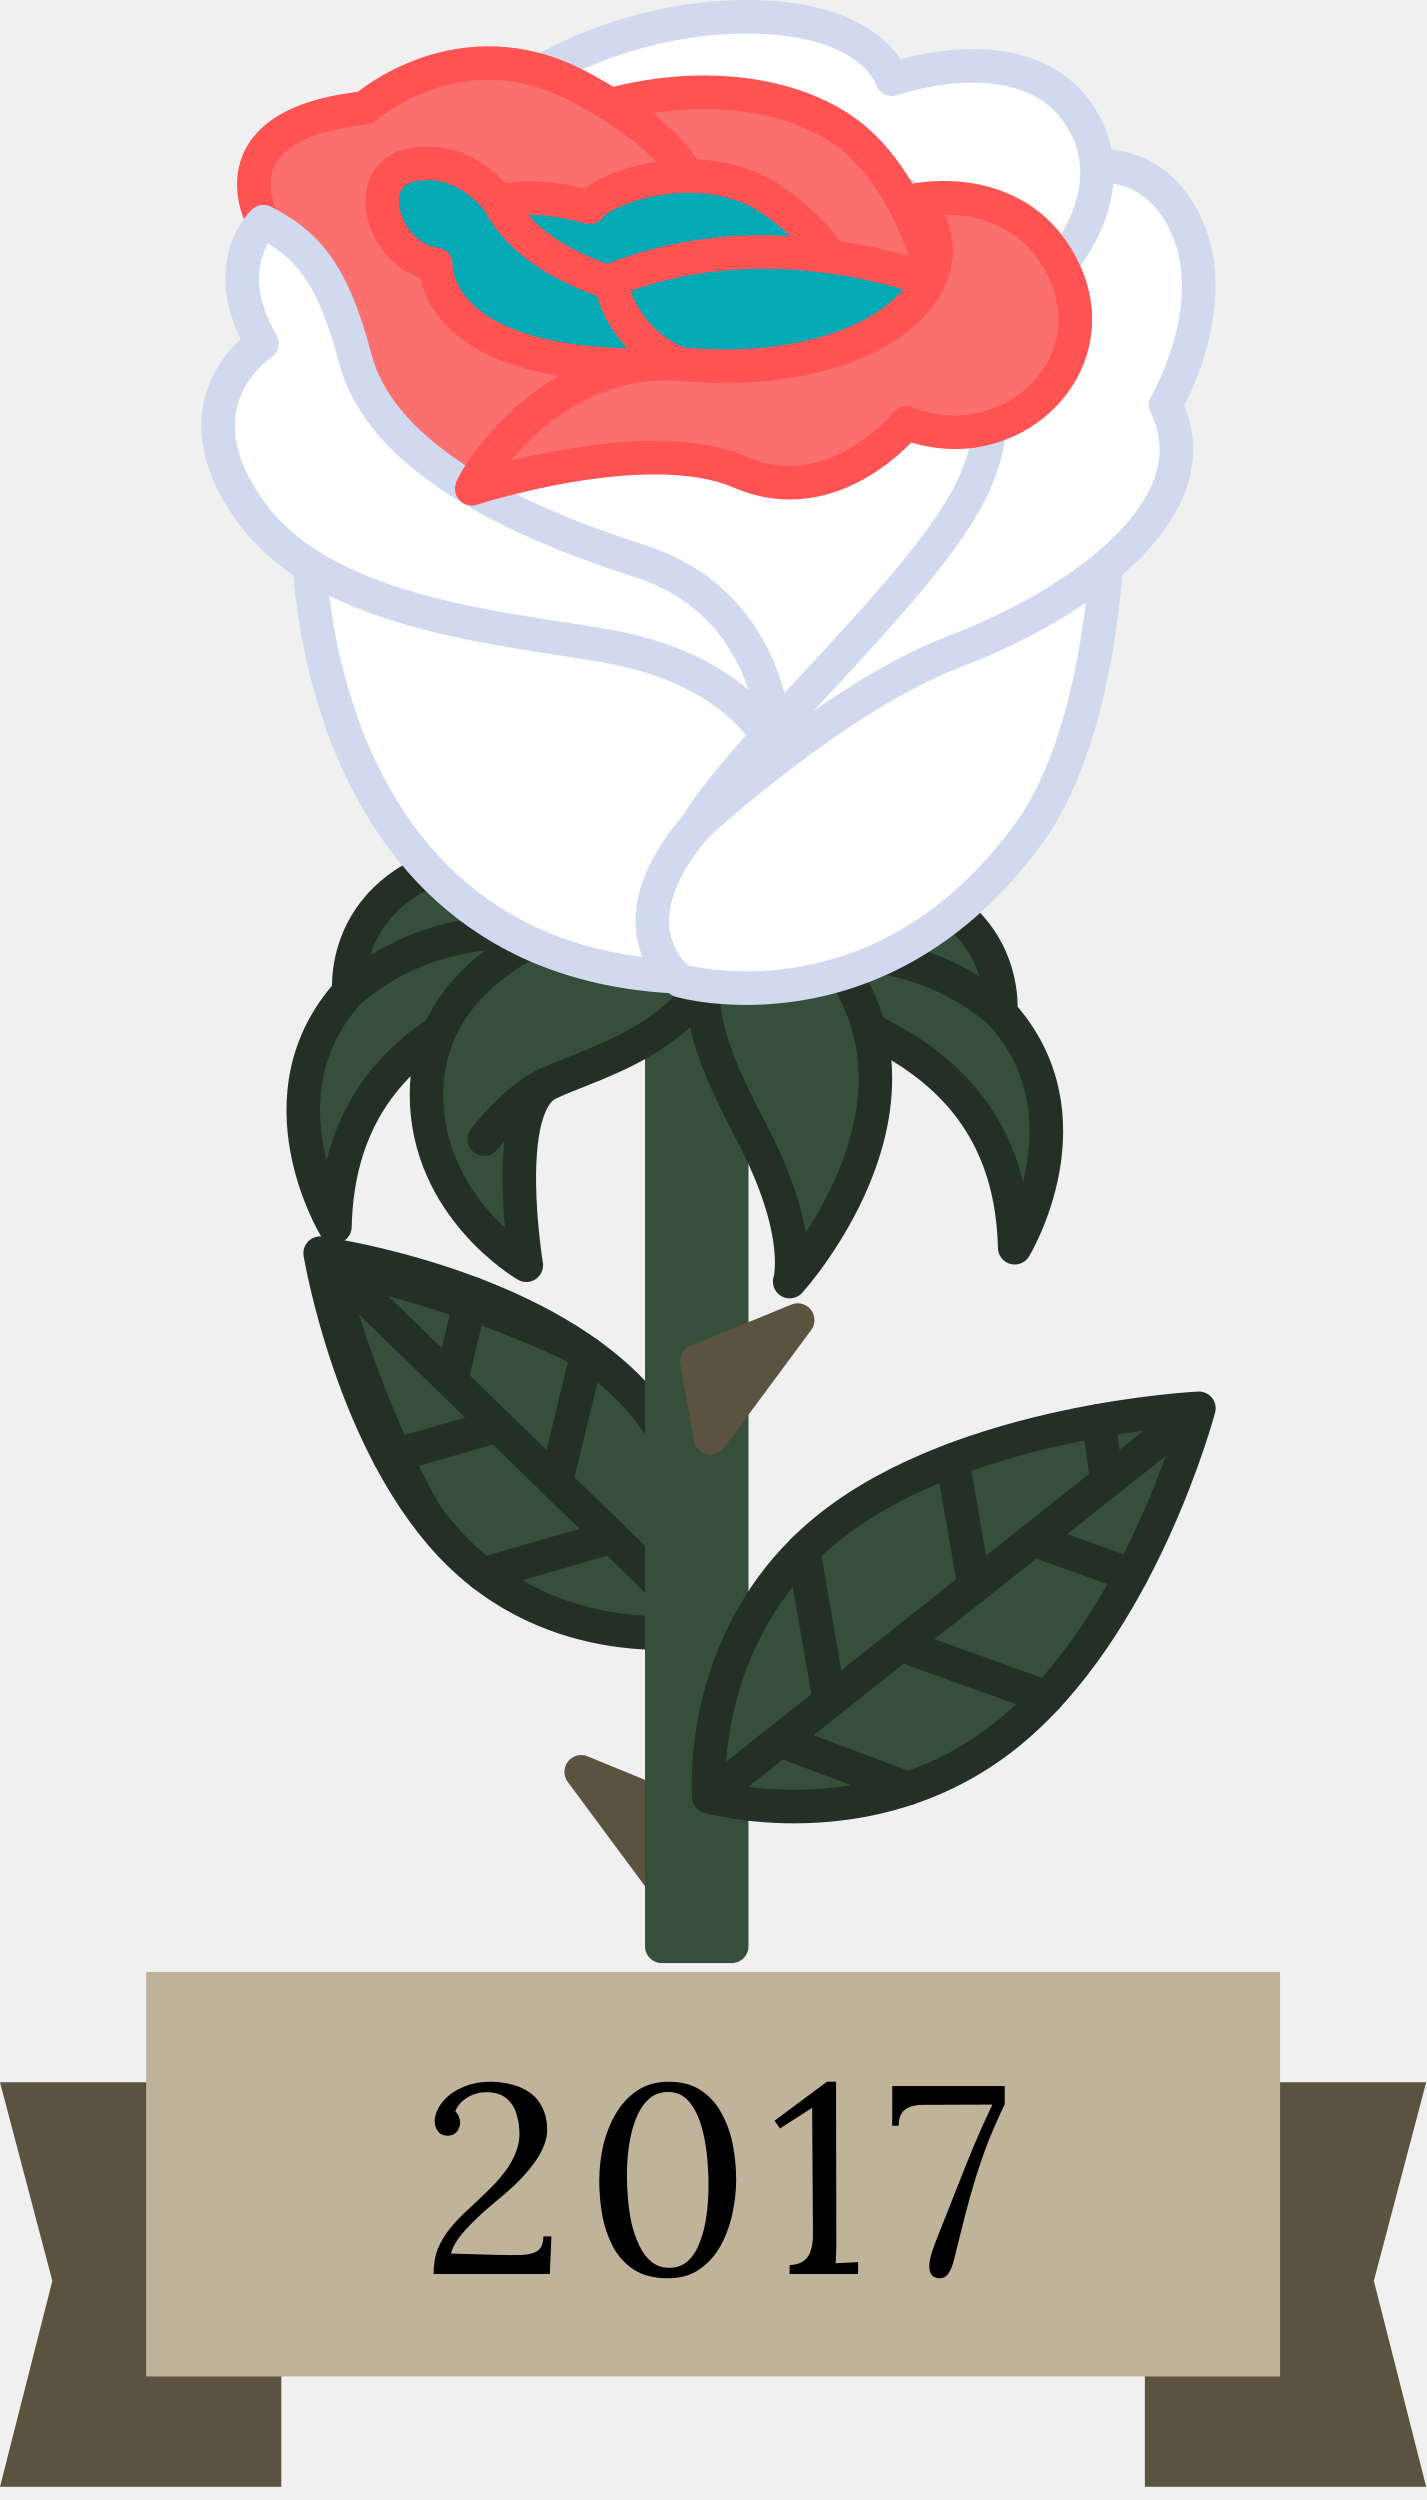
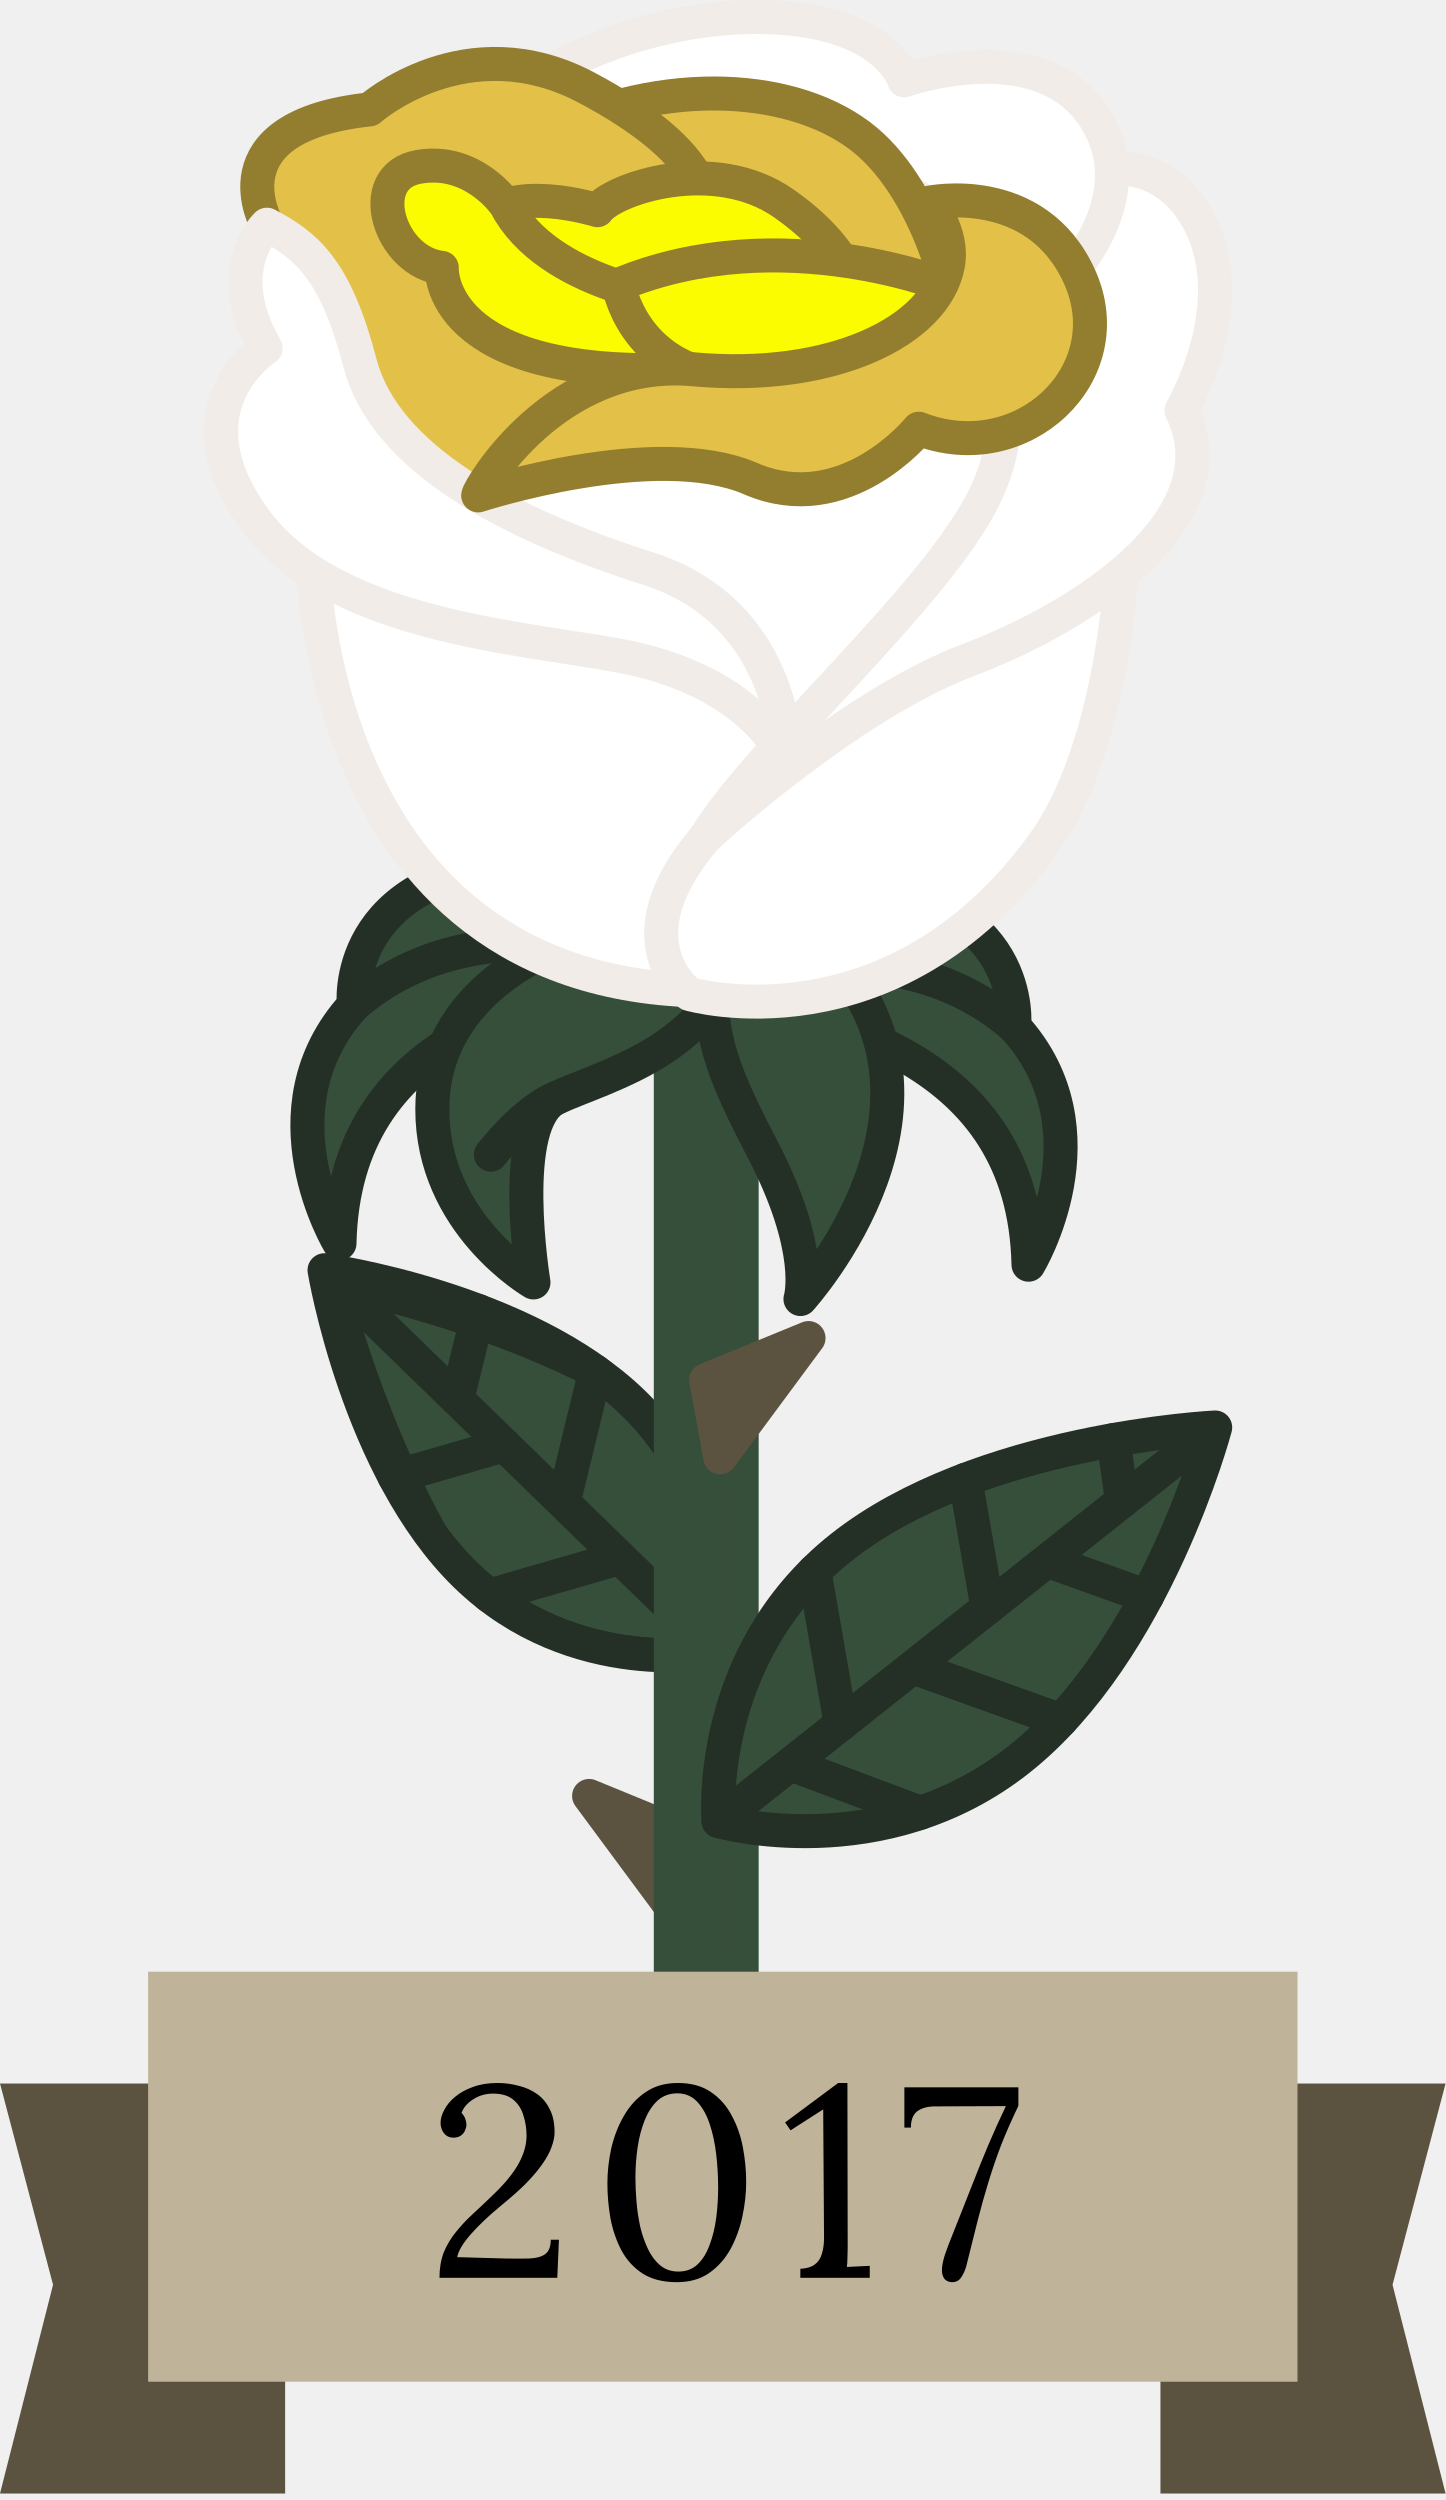
- <svg xmlns="http://www.w3.org/2000/svg" width="85" height="149" viewBox="0 0 85 149" fill="none">
-   <path d="M0 124.104H16.766V148.213H0L3.119 135.939L0 124.104Z" fill="#5B5340" />
-   <path d="M85 124.104H68.234V148.213H85L81.881 135.939L85 124.104Z" fill="#5B5340" />
-   <rect x="8.709" y="117.529" width="67.584" height="24.11" fill="#BFB39A" />
-   <path d="M25.841 135.529C25.841 134.964 25.927 134.463 26.097 134.025C26.279 133.588 26.518 133.188 26.817 132.825C27.116 132.452 27.452 132.095 27.825 131.753C28.209 131.401 28.599 131.033 28.993 130.649C29.686 129.988 30.188 129.375 30.497 128.809C30.806 128.244 30.961 127.7 30.961 127.177C30.961 126.772 30.902 126.383 30.785 126.009C30.678 125.625 30.481 125.311 30.193 125.065C29.905 124.82 29.505 124.697 28.993 124.697C28.556 124.697 28.166 124.809 27.825 125.033C27.484 125.247 27.255 125.513 27.137 125.833C27.244 125.94 27.319 126.057 27.361 126.185C27.404 126.303 27.425 126.42 27.425 126.537C27.425 126.633 27.398 126.74 27.345 126.857C27.302 126.975 27.223 127.076 27.105 127.161C26.988 127.247 26.833 127.289 26.641 127.289C26.407 127.279 26.225 127.188 26.097 127.017C25.969 126.847 25.905 126.644 25.905 126.409C25.905 126.185 25.974 125.94 26.113 125.673C26.252 125.396 26.46 125.14 26.737 124.905C27.025 124.66 27.377 124.463 27.793 124.313C28.209 124.153 28.695 124.073 29.249 124.073C29.676 124.073 30.087 124.127 30.481 124.233C30.887 124.329 31.249 124.489 31.569 124.713C31.889 124.937 32.14 125.236 32.321 125.609C32.513 125.972 32.609 126.425 32.609 126.969C32.609 127.236 32.55 127.524 32.433 127.833C32.327 128.143 32.145 128.479 31.889 128.841C31.644 129.193 31.324 129.572 30.929 129.977C30.535 130.372 30.049 130.804 29.473 131.273C28.748 131.871 28.151 132.436 27.681 132.969C27.223 133.492 26.956 133.94 26.881 134.313L29.713 134.393C30.236 134.404 30.695 134.404 31.089 134.393C31.494 134.383 31.809 134.303 32.033 134.153C32.268 133.993 32.385 133.705 32.385 133.289H32.865L32.769 135.529H25.841ZM39.795 135.785C38.984 135.785 38.312 135.615 37.779 135.273C37.246 134.921 36.83 134.463 36.531 133.897C36.232 133.321 36.019 132.692 35.891 132.009C35.774 131.327 35.715 130.649 35.715 129.977C35.715 129.305 35.79 128.623 35.939 127.929C36.099 127.236 36.344 126.601 36.675 126.025C37.006 125.439 37.432 124.969 37.955 124.617C38.478 124.255 39.112 124.073 39.859 124.073C40.638 124.073 41.283 124.249 41.795 124.601C42.318 124.953 42.728 125.417 43.027 125.993C43.336 126.559 43.555 127.183 43.683 127.865C43.811 128.548 43.875 129.225 43.875 129.897C43.875 130.559 43.8 131.236 43.651 131.929C43.502 132.623 43.267 133.263 42.947 133.849C42.627 134.425 42.206 134.895 41.683 135.257C41.171 135.609 40.542 135.785 39.795 135.785ZM39.891 135.161C40.35 135.161 40.728 135.017 41.027 134.729C41.326 134.441 41.56 134.057 41.731 133.577C41.912 133.097 42.04 132.569 42.115 131.993C42.19 131.407 42.227 130.82 42.227 130.233C42.227 129.583 42.19 128.932 42.115 128.281C42.04 127.631 41.912 127.033 41.731 126.489C41.55 125.945 41.304 125.508 40.995 125.177C40.686 124.847 40.296 124.681 39.827 124.681C39.368 124.681 38.979 124.825 38.659 125.113C38.35 125.401 38.099 125.785 37.907 126.265C37.715 126.745 37.576 127.279 37.491 127.865C37.406 128.452 37.363 129.044 37.363 129.641C37.363 130.089 37.384 130.564 37.427 131.065C37.47 131.567 37.544 132.063 37.651 132.553C37.768 133.033 37.923 133.471 38.115 133.865C38.307 134.26 38.547 134.575 38.835 134.809C39.123 135.044 39.475 135.161 39.891 135.161ZM47.06 135.529V135.001C47.434 134.98 47.717 134.895 47.908 134.745C48.111 134.596 48.25 134.388 48.325 134.121C48.41 133.855 48.453 133.54 48.453 133.177L48.404 125.625L46.484 126.857L46.164 126.393L49.285 124.073H49.828L49.844 133.785C49.844 133.988 49.839 134.185 49.828 134.377C49.828 134.569 49.818 134.74 49.797 134.889C50.02 134.879 50.245 134.868 50.468 134.857C50.693 134.847 50.916 134.836 51.141 134.825V135.529H47.06ZM55.945 135.785C55.742 135.764 55.598 135.689 55.513 135.561C55.427 135.433 55.385 135.273 55.385 135.081C55.385 134.847 55.443 134.543 55.561 134.169C55.689 133.796 55.838 133.401 56.009 132.985C56.179 132.559 56.334 132.169 56.473 131.817C56.675 131.316 56.915 130.708 57.193 129.993C57.47 129.279 57.774 128.527 58.105 127.737C58.446 126.937 58.793 126.169 59.145 125.433L54.921 125.449C54.494 125.46 54.158 125.561 53.913 125.753C53.678 125.945 53.561 126.26 53.561 126.697H53.177V124.329H59.881V125.417C59.497 126.217 59.161 126.98 58.873 127.705C58.595 128.431 58.345 129.161 58.121 129.897C57.897 130.623 57.683 131.385 57.481 132.185C57.278 132.985 57.059 133.86 56.825 134.809C56.761 135.065 56.659 135.295 56.521 135.497C56.393 135.7 56.201 135.796 55.945 135.785Z" fill="black" />
+ <svg xmlns="http://www.w3.org/2000/svg" width="85" height="147" viewBox="0 0 85 147" fill="none">
  <path d="M19.707 75.297C20.021 75.352 20.433 75.427 20.923 75.528C22.115 75.774 23.772 76.165 25.624 76.748C29.343 77.918 33.794 79.842 36.895 82.858C39.979 85.859 41.17 89.402 41.589 92.209C41.798 93.612 41.813 94.827 41.776 95.689C41.758 96.117 41.727 96.459 41.7 96.69C41.469 96.723 41.129 96.764 40.701 96.794C39.841 96.855 38.626 96.873 37.218 96.703C34.4 96.363 30.826 95.27 27.741 92.269C24.64 89.253 22.594 84.857 21.321 81.172C20.687 79.336 20.25 77.692 19.972 76.507C19.857 76.019 19.77 75.609 19.707 75.297Z" fill="#364F3A" stroke="#242F26" />
  <path d="M19.707 75.297C20.021 75.352 20.433 75.427 20.923 75.528C22.115 75.774 23.772 76.165 25.624 76.748C29.343 77.918 33.794 79.842 36.895 82.858C39.979 85.859 41.17 89.402 41.589 92.209C41.798 93.612 41.813 94.827 41.776 95.689C41.758 96.117 41.727 96.459 41.7 96.69C41.469 96.723 41.129 96.764 40.701 96.794C39.841 96.855 38.626 96.873 37.218 96.703C34.4 96.363 30.826 95.27 27.741 92.269C24.64 89.253 22.594 84.857 21.321 81.172C20.687 79.336 20.25 77.692 19.972 76.507C19.857 76.019 19.77 75.609 19.707 75.297Z" fill="#364F3A" stroke="#242F26" />
  <path d="M19.705 75.297C20.019 75.352 20.43 75.427 20.921 75.528C22.113 75.774 23.77 76.165 25.622 76.748C28.534 77.664 31.896 79.044 34.706 81.047C32.28 79.8 29.71 78.8 27.468 78.042C25.645 77.426 24.028 76.965 22.867 76.658C22.287 76.505 21.82 76.39 21.497 76.314C21.336 76.275 21.21 76.246 21.125 76.227C21.082 76.217 21.049 76.21 21.027 76.205C21.016 76.203 21.008 76.201 21.002 76.199C20.999 76.199 20.997 76.199 20.995 76.198L20.993 76.197L20.186 76.023L20.405 76.818V76.821C20.406 76.823 20.407 76.825 20.407 76.828C20.409 76.834 20.411 76.842 20.414 76.853C20.42 76.874 20.43 76.906 20.441 76.948C20.465 77.032 20.5 77.155 20.547 77.312C20.64 77.629 20.781 78.086 20.964 78.654C21.33 79.791 21.873 81.374 22.579 83.158C23.433 85.315 24.533 87.78 25.855 90.116C23.782 87.366 22.314 84.052 21.319 81.172C20.685 79.336 20.248 77.692 19.97 76.507C19.855 76.019 19.768 75.609 19.705 75.297Z" fill="#364F3A" stroke="#242F26" />
  <path d="M37.243 82.5C43.613 88.695 42.147 97.124 42.147 97.124C42.147 97.124 33.761 98.823 27.392 92.628C21.023 86.433 19.082 74.689 19.082 74.689C19.082 74.689 30.874 76.305 37.243 82.5Z" stroke="#242F26" stroke-width="2" stroke-miterlimit="10" stroke-linecap="round" stroke-linejoin="round" />
  <path d="M19.498 75.096L42.145 97.123" stroke="#242F26" stroke-width="2" stroke-miterlimit="10" stroke-linecap="round" stroke-linejoin="round" />
  <path d="M28.77 93.827L36.465 91.6" stroke="#242F26" stroke-width="2" stroke-miterlimit="10" stroke-linecap="round" stroke-linejoin="round" />
  <path d="M23.203 86.837L29.649 84.971" stroke="#242F26" stroke-width="2" stroke-miterlimit="10" stroke-linecap="round" stroke-linejoin="round" />
  <path d="M35.008 80.648L33.176 88.165" stroke="#242F26" stroke-width="2" stroke-miterlimit="10" stroke-linecap="round" stroke-linejoin="round" />
  <path d="M28.145 77.092L26.928 82.087" stroke="#242F26" stroke-width="2" stroke-miterlimit="10" stroke-linecap="round" stroke-linejoin="round" />
  <path d="M40.089 108.377L39.543 111.385L36.106 106.743L40.089 108.377Z" fill="#5B5340" stroke="#5B5340" />
  <path d="M40.654 108.069L34.639 105.602L39.828 112.611L40.654 108.069Z" fill="#5B5340" stroke="#5B5340" stroke-width="2" stroke-miterlimit="10" stroke-linecap="round" stroke-linejoin="round" />
  <path d="M41.854 58.1C48.575 60.082 60.196 61.902 60.476 74.364C60.476 74.364 65.236 66.523 59.636 60.362C59.636 60.362 60.476 52.521 49.275 51.961C38.074 51.401 41.854 58.1 41.854 58.1Z" fill="#364F3A" />
  <path d="M59.635 60.363C59.635 60.363 60.038 56.561 56.5 54.062C57.995 56.237 57.757 58.485 57.757 58.485C61.319 62.404 60.689 66.999 59.759 69.827C60.18 71.161 60.437 72.66 60.475 74.364C60.475 74.364 65.235 66.524 59.635 60.363Z" fill="#364F3A" />
  <path d="M41.854 58.1C48.575 60.082 60.196 61.902 60.476 74.364C60.476 74.364 65.236 66.523 59.636 60.362C59.636 60.362 60.476 52.521 49.275 51.961C38.074 51.401 41.854 58.1 41.854 58.1Z" stroke="#242F26" stroke-width="2" stroke-miterlimit="10" stroke-linecap="round" stroke-linejoin="round" />
  <path d="M41.853 58.1C41.853 58.1 52.214 53.922 59.636 60.362" stroke="#242F26" stroke-width="2" stroke-miterlimit="10" stroke-linecap="round" stroke-linejoin="round" />
  <path d="M38.583 56.848C31.862 58.83 20.241 60.65 19.961 73.112C19.961 73.112 15.201 65.271 20.802 59.11C20.802 59.11 19.961 51.269 31.162 50.709C42.363 50.149 38.583 56.848 38.583 56.848Z" fill="#364F3A" />
  <path d="M20.802 59.111C20.802 59.111 20.399 55.309 23.936 52.81C22.441 54.985 22.68 57.233 22.68 57.233C19.117 61.151 19.748 65.746 20.678 68.575C20.256 69.909 20 71.408 19.961 73.112C19.961 73.112 15.201 65.272 20.802 59.111Z" fill="#364F3A" />
  <path d="M38.583 56.848C31.862 58.83 20.241 60.65 19.961 73.112C19.961 73.112 15.201 65.271 20.802 59.11C20.802 59.11 19.961 51.269 31.162 50.709C42.363 50.149 38.583 56.848 38.583 56.848Z" stroke="#242F26" stroke-width="2" stroke-miterlimit="10" stroke-linecap="round" stroke-linejoin="round" />
  <path d="M38.585 56.848C38.585 56.848 28.224 52.67 20.803 59.111" stroke="#242F26" stroke-width="2" stroke-miterlimit="10" stroke-linecap="round" stroke-linejoin="round" />
  <path d="M43.108 50.244V115.5H39.943V50.244H43.108Z" fill="#364F3A" stroke="#364F3A" />
  <path d="M43.609 49.744H39.443V116H43.609V49.744Z" fill="#364F3A" stroke="#364F3A" stroke-width="2" stroke-miterlimit="10" stroke-linecap="round" stroke-linejoin="round" />
  <path d="M59.926 103.446C51.862 109.838 42.252 107.08 42.252 107.08C42.252 107.08 41.401 97.38 49.465 90.989C57.528 84.598 71.453 83.936 71.453 83.936C71.453 83.936 67.99 97.055 59.926 103.446Z" fill="#364F3A" />
  <path d="M59.926 103.446C51.862 109.838 42.252 107.08 42.252 107.08C42.252 107.08 41.401 97.38 49.465 90.989C57.528 84.598 71.453 83.936 71.453 83.936C71.453 83.936 67.99 97.055 59.926 103.446Z" fill="#364F3A" />
  <path d="M49.464 90.989C48.76 91.547 48.127 92.132 47.553 92.732C55.715 87.693 68.886 85.717 68.886 85.717C68.886 85.717 64.563 98.061 57.926 104.829C58.599 104.422 59.267 103.968 59.926 103.446C67.989 97.055 71.452 83.936 71.452 83.936C71.452 83.936 57.528 84.598 49.464 90.989Z" fill="#364F3A" />
  <path d="M59.926 103.446C51.862 109.838 42.252 107.08 42.252 107.08C42.252 107.08 41.401 97.38 49.465 90.989C57.528 84.598 71.453 83.936 71.453 83.936C71.453 83.936 67.99 97.055 59.926 103.446Z" stroke="#242F26" stroke-width="2" stroke-miterlimit="10" stroke-linecap="round" stroke-linejoin="round" />
  <path d="M70.923 84.356L42.252 107.081" stroke="#242F26" stroke-width="2" stroke-miterlimit="10" stroke-linecap="round" stroke-linejoin="round" />
  <path d="M47.885 92.393L49.443 101.382" stroke="#242F26" stroke-width="2" stroke-miterlimit="10" stroke-linecap="round" stroke-linejoin="round" />
  <path d="M54.111 106.597L46.691 103.811" stroke="#242F26" stroke-width="2" stroke-miterlimit="10" stroke-linecap="round" stroke-linejoin="round" />
  <path d="M56.766 87.012L58.07 94.542" stroke="#242F26" stroke-width="2" stroke-miterlimit="10" stroke-linecap="round" stroke-linejoin="round" />
  <path d="M62.38 101.162L53.881 98.109" stroke="#242F26" stroke-width="2" stroke-miterlimit="10" stroke-linecap="round" stroke-linejoin="round" />
  <path d="M65.469 84.678L65.98 88.274" stroke="#242F26" stroke-width="2" stroke-miterlimit="10" stroke-linecap="round" stroke-linejoin="round" />
  <path d="M67.439 93.87L61.791 91.842" stroke="#242F26" stroke-width="2" stroke-miterlimit="10" stroke-linecap="round" stroke-linejoin="round" />
  <path d="M32.725 55.581C30.248 56.673 25.445 59.427 25.42 65.181C25.391 71.964 31.368 75.407 31.368 75.407C31.368 75.407 29.803 65.911 32.725 64.555C35.647 63.198 42.742 61.529 43.264 54.746C43.264 54.746 38.161 53.184 32.725 55.581Z" fill="#364F3A" />
  <path d="M26.046 67.059C26.071 61.305 30.874 58.55 33.35 57.459C37.407 55.67 41.276 56.087 42.98 56.413C43.119 55.894 43.218 55.34 43.264 54.746C43.264 54.746 38.161 53.184 32.725 55.581C30.248 56.673 25.445 59.427 25.42 65.181C25.413 66.895 25.79 68.394 26.357 69.68C26.161 68.869 26.042 68 26.046 67.059Z" fill="#364F3A" />
  <path d="M32.725 55.581C30.248 56.673 25.445 59.427 25.42 65.181C25.391 71.964 31.368 75.407 31.368 75.407C31.368 75.407 29.803 65.911 32.725 64.555C35.647 63.198 42.742 61.529 43.264 54.746C43.264 54.746 38.161 53.184 32.725 55.581Z" stroke="#242F26" stroke-width="2" stroke-miterlimit="10" stroke-linecap="round" stroke-linejoin="round" />
  <path d="M28.863 67.894C28.863 67.894 30.807 65.344 32.724 64.555" stroke="#242F26" stroke-width="2" stroke-miterlimit="10" stroke-linecap="round" stroke-linejoin="round" />
  <path d="M42.273 54.672C41.484 59.726 41.63 61.457 44.802 67.507C47.974 73.556 47.067 76.383 47.067 76.383C47.067 76.383 57.801 64.592 48.142 55.407C46.827 54.156 42.273 54.672 42.273 54.672Z" fill="#364F3A" />
  <path d="M50.226 57.875C52.855 64.165 48.892 70.601 46.957 73.199C47.392 75.345 47.068 76.383 47.068 76.383C47.068 76.383 55.993 66.57 50.226 57.875Z" fill="#364F3A" />
  <path d="M42.273 54.672C41.484 59.726 41.63 61.457 44.802 67.507C47.974 73.556 47.067 76.383 47.067 76.383C47.067 76.383 57.801 64.592 48.142 55.407C46.827 54.156 42.273 54.672 42.273 54.672Z" stroke="#242F26" stroke-width="2" stroke-miterlimit="10" stroke-linecap="round" stroke-linejoin="round" />
  <path d="M41.525 81.145L47.541 78.678L42.352 85.687L41.525 81.145Z" fill="#5B5340" />
  <path d="M41.525 81.145L47.541 78.678L42.352 85.687L41.525 81.145Z" fill="#5B5340" stroke="#5B5340" stroke-width="2" stroke-miterlimit="10" stroke-linecap="round" stroke-linejoin="round" />
  <path d="M18.4 31.295C18.223 32.208 18.16 60.234 44.537 58.135C44.537 58.135 50.363 52.808 48.847 47.051C47.33 41.294 45.212 39.805 42.491 37.66C39.77 35.515 18.4 31.295 18.4 31.295Z" fill="white" />
-   <path d="M18.4 31.295C18.223 32.208 18.16 60.234 44.537 58.135C44.537 58.135 50.363 52.808 48.847 47.051C47.33 41.294 45.212 39.805 42.491 37.66C39.77 35.515 18.4 31.295 18.4 31.295Z" stroke="#D0D9EE" stroke-width="2" stroke-miterlimit="10" stroke-linecap="round" stroke-linejoin="round" />
+   <path d="M18.4 31.295C18.223 32.208 18.16 60.234 44.537 58.135C44.537 58.135 50.363 52.808 48.847 47.051C47.33 41.294 45.212 39.805 42.491 37.66C39.77 35.515 18.4 31.295 18.4 31.295Z" stroke="#F1ECE7" stroke-width="2" stroke-miterlimit="10" stroke-linecap="round" stroke-linejoin="round" />
  <path d="M42.344 47.392C34.337 40.266 21.162 30.639 27.494 26.4C33.826 22.16 50.407 22.815 55.184 21.352C59.962 19.89 62.43 19.506 62.43 19.506C62.43 19.506 67.595 25.662 57.826 37.113C48.057 48.563 42.344 47.392 42.344 47.392Z" fill="white" />
  <path d="M40.541 58.447C40.541 58.447 36.223 55.353 41.499 49.22C46.774 43.086 61.38 32.282 66.113 30.377C66.113 30.377 66.079 43.102 61.336 49.642C52.445 61.899 40.541 58.447 40.541 58.447Z" fill="white" />
-   <path d="M40.541 58.447C40.541 58.447 36.223 55.353 41.499 49.22C46.774 43.086 61.38 32.282 66.113 30.377C66.113 30.377 66.079 43.102 61.336 49.642C52.445 61.899 40.541 58.447 40.541 58.447Z" stroke="#D0D9EE" stroke-width="2" stroke-miterlimit="10" stroke-linecap="round" stroke-linejoin="round" />
+   <path d="M40.541 58.447C40.541 58.447 36.223 55.353 41.499 49.22C46.774 43.086 61.38 32.282 66.113 30.377C66.113 30.377 66.079 43.102 61.336 49.642C52.445 61.899 40.541 58.447 40.541 58.447Z" stroke="#F1ECE7" stroke-width="2" stroke-miterlimit="10" stroke-linecap="round" stroke-linejoin="round" />
  <path d="M58.09 14.765C57.42 18.255 60.755 23.123 57.97 29.041C55.184 34.959 44.614 44.073 41.498 49.219C41.498 49.219 49.843 41.491 56.92 38.815C63.997 36.138 72.537 30.36 69.467 24.133C69.467 24.133 73.247 17.746 70.356 12.764C66.855 6.728 58.708 11.547 58.09 14.765Z" fill="white" />
  <path d="M70.356 12.764C69.192 10.757 67.513 9.955 65.769 9.891C66.659 10.343 67.466 11.086 68.115 12.204C71.005 17.186 67.225 23.573 67.225 23.573C70.296 29.801 61.756 35.578 54.679 38.255C52.134 39.218 49.426 40.834 47 42.509C44.678 45.035 42.611 47.381 41.498 49.22C41.498 49.22 49.843 41.493 56.92 38.816C63.997 36.139 72.537 30.362 69.467 24.134C69.467 24.134 73.247 17.746 70.356 12.764Z" fill="white" />
-   <path d="M58.09 14.765C57.42 18.255 60.755 23.123 57.97 29.041C55.184 34.959 44.614 44.073 41.498 49.219C41.498 49.219 49.843 41.491 56.92 38.815C63.997 36.138 72.537 30.36 69.467 24.133C69.467 24.133 73.247 17.746 70.356 12.764C66.855 6.728 58.708 11.547 58.09 14.765Z" stroke="#D0D9EE" stroke-width="2" stroke-miterlimit="10" stroke-linecap="round" stroke-linejoin="round" />
+   <path d="M58.09 14.765C57.42 18.255 60.755 23.123 57.97 29.041C55.184 34.959 44.614 44.073 41.498 49.219C41.498 49.219 49.843 41.491 56.92 38.815C63.997 36.138 72.537 30.36 69.467 24.133C69.467 24.133 73.247 17.746 70.356 12.764C66.855 6.728 58.708 11.547 58.09 14.765Z" stroke="#F1ECE7" stroke-width="2" stroke-miterlimit="10" stroke-linecap="round" stroke-linejoin="round" />
  <path d="M62.819 16.214C62.819 16.214 67.524 11.346 64.192 6.665C60.859 1.985 53.165 4.724 53.165 4.724C53.165 4.724 52.217 1.506 45.994 1.054C39.772 0.602 33.302 3.039 29.916 5.884C29.916 5.884 48.468 8.774 52.527 10.875C56.587 12.976 62.819 16.214 62.819 16.214Z" fill="white" />
  <path d="M64.192 6.665C60.859 1.985 53.165 4.724 53.165 4.724C53.165 4.724 52.217 1.506 45.994 1.054C39.772 0.602 33.302 3.039 29.916 5.884C29.916 5.884 30.138 5.919 30.521 5.981C34.115 3.887 39.294 2.37 44.314 2.735C50.536 3.187 51.484 6.405 51.484 6.405C51.484 6.405 59.178 3.666 62.51 8.347C64.569 11.238 63.56 14.199 62.488 16.042C62.699 16.152 62.819 16.214 62.819 16.214C62.819 16.214 67.524 11.346 64.192 6.665Z" fill="white" />
-   <path d="M62.819 16.214C62.819 16.214 67.524 11.346 64.192 6.665C60.859 1.985 53.165 4.724 53.165 4.724C53.165 4.724 52.217 1.506 45.994 1.054C39.772 0.602 33.302 3.039 29.916 5.884C29.916 5.884 48.468 8.774 52.527 10.875C56.587 12.976 62.819 16.214 62.819 16.214Z" stroke="#D0D9EE" stroke-width="2" stroke-miterlimit="10" stroke-linecap="round" stroke-linejoin="round" />
-   <path d="M55.889 18.418C56.192 18.467 54.951 12.007 51.26 8.569C47.568 5.13 39.889 4.232 32.422 7.675C32.422 7.675 38.895 12.143 43.373 13.778C47.852 15.413 55.889 18.418 55.889 18.418Z" fill="#FC6F6F" />
-   <path d="M55.889 18.418C56.192 18.467 54.951 12.007 51.26 8.569C47.568 5.13 39.889 4.232 32.422 7.675C32.422 7.675 38.895 12.143 43.373 13.778C47.852 15.413 55.889 18.418 55.889 18.418Z" stroke="#FF5252" stroke-width="2" stroke-miterlimit="10" stroke-linecap="round" stroke-linejoin="round" />
-   <path d="M17.455 24.001L15.698 13.213C15.698 13.213 12.382 7.431 21.734 6.433C21.734 6.433 27.407 1.39 34.498 5.157C41.589 8.924 41.333 11.739 41.333 11.739C41.333 11.739 39.474 16.475 36.021 21.297C32.569 26.12 25.934 30.542 25.934 30.542L17.455 24.001Z" fill="#FC6F6F" />
-   <path d="M16.819 16.014C16.819 16.014 13.502 10.232 22.855 9.234C22.855 9.234 28.528 4.191 35.619 7.958C38.579 9.531 40.256 10.937 41.208 12.042C41.288 11.852 41.333 11.739 41.333 11.739C41.333 11.739 41.589 8.924 34.498 5.157C27.408 1.39 21.734 6.433 21.734 6.433C12.381 7.431 15.698 13.213 15.698 13.213L17.455 24.001L18.215 24.587L16.819 16.014Z" fill="#FC6F6F" />
-   <path d="M17.455 24.001L15.698 13.213C15.698 13.213 12.382 7.431 21.734 6.433C21.734 6.433 27.407 1.39 34.498 5.157C41.589 8.924 41.333 11.739 41.333 11.739C41.333 11.739 39.474 16.475 36.021 21.297C32.569 26.12 25.934 30.542 25.934 30.542L17.455 24.001Z" stroke="#FF5252" stroke-width="2" stroke-miterlimit="10" stroke-linecap="round" stroke-linejoin="round" />
+   <path d="M62.819 16.214C62.819 16.214 67.524 11.346 64.192 6.665C60.859 1.985 53.165 4.724 53.165 4.724C53.165 4.724 52.217 1.506 45.994 1.054C39.772 0.602 33.302 3.039 29.916 5.884C29.916 5.884 48.468 8.774 52.527 10.875C56.587 12.976 62.819 16.214 62.819 16.214Z" stroke="#F1ECE7" stroke-width="2" stroke-miterlimit="10" stroke-linecap="round" stroke-linejoin="round" />
+   <path d="M55.889 18.418C56.192 18.467 54.951 12.007 51.26 8.569C47.568 5.13 39.889 4.232 32.422 7.675C32.422 7.675 38.895 12.143 43.373 13.778C47.852 15.413 55.889 18.418 55.889 18.418Z" fill="#E3C148" />
+   <path d="M55.889 18.418C56.192 18.467 54.951 12.007 51.26 8.569C47.568 5.13 39.889 4.232 32.422 7.675C32.422 7.675 38.895 12.143 43.373 13.778C47.852 15.413 55.889 18.418 55.889 18.418Z" stroke="#937D2E" stroke-width="2" stroke-miterlimit="10" stroke-linecap="round" stroke-linejoin="round" />
+   <path d="M17.455 24.001L15.698 13.213C15.698 13.213 12.382 7.431 21.734 6.433C21.734 6.433 27.407 1.39 34.498 5.157C41.589 8.924 41.333 11.739 41.333 11.739C41.333 11.739 39.474 16.475 36.021 21.297C32.569 26.12 25.934 30.542 25.934 30.542L17.455 24.001Z" fill="#E3C148" />
+   <path d="M16.819 16.014C16.819 16.014 13.502 10.232 22.855 9.234C22.855 9.234 28.528 4.191 35.619 7.958C38.579 9.531 40.256 10.937 41.208 12.042C41.288 11.852 41.333 11.739 41.333 11.739C41.333 11.739 41.589 8.924 34.498 5.157C27.408 1.39 21.734 6.433 21.734 6.433C12.381 7.431 15.698 13.213 15.698 13.213L17.455 24.001L18.215 24.587L16.819 16.014Z" fill="#E3C148" />
+   <path d="M17.455 24.001L15.698 13.213C15.698 13.213 12.382 7.431 21.734 6.433C21.734 6.433 27.407 1.39 34.498 5.157C41.589 8.924 41.333 11.739 41.333 11.739C41.333 11.739 39.474 16.475 36.021 21.297C32.569 26.12 25.934 30.542 25.934 30.542L17.455 24.001Z" stroke="#937D2E" stroke-width="2" stroke-miterlimit="10" stroke-linecap="round" stroke-linejoin="round" />
  <path d="M46.25 44.804C46.25 44.804 46.454 36.099 38.131 33.441C29.808 30.781 22.62 26.934 21.167 21.35C19.714 15.765 17.967 14.418 15.698 13.213C15.698 13.213 12.915 15.819 15.618 20.472C15.618 20.472 10.149 23.973 15.02 30.603C19.89 37.233 32.301 37.548 37.502 38.785C44.654 40.487 46.25 44.804 46.25 44.804Z" fill="white" />
  <path d="M18.366 17.988C18.898 20.034 20.198 21.86 22.039 23.479C21.656 22.799 21.36 22.09 21.167 21.351C19.993 16.839 18.627 15.093 16.949 13.953C17.453 14.984 17.923 16.288 18.366 17.988Z" fill="white" />
  <path d="M46.215 44.719C46.238 44.772 46.25 44.804 46.25 44.804C46.25 44.804 46.25 44.789 46.251 44.766C46.238 44.75 46.226 44.734 46.215 44.719Z" fill="white" />
  <path d="M34.701 35.424C30.091 34.327 19.817 33.951 14.15 29.262C14.395 29.694 14.68 30.141 15.02 30.604C19.89 37.234 32.302 37.549 37.502 38.786C40.315 39.455 42.265 40.529 43.6 41.585C41.13 38.892 37.971 36.202 34.701 35.424Z" fill="white" />
-   <path d="M46.25 44.804C46.25 44.804 46.454 36.099 38.131 33.441C29.808 30.781 22.62 26.934 21.167 21.35C19.714 15.765 17.967 14.418 15.698 13.213C15.698 13.213 12.915 15.819 15.618 20.472C15.618 20.472 10.149 23.973 15.02 30.603C19.89 37.233 32.301 37.548 37.502 38.785C44.654 40.487 46.25 44.804 46.25 44.804Z" stroke="#D0D9EE" stroke-width="2" stroke-miterlimit="10" stroke-linecap="round" stroke-linejoin="round" />
-   <path d="M50.321 17.463C50.321 17.463 50.23 14.865 46.096 11.966C41.962 9.067 35.99 11.123 35.129 12.359C35.129 12.359 29.954 10.742 28.215 13.051C26.477 15.36 36.067 19.056 41.536 19.136C47.005 19.216 50.321 17.463 50.321 17.463Z" fill="#03A9B5" />
-   <path d="M50.321 17.463C50.321 17.463 50.23 14.865 46.096 11.966C41.962 9.067 35.99 11.123 35.129 12.359C35.129 12.359 29.954 10.742 28.215 13.051C26.477 15.36 36.067 19.056 41.536 19.136C47.005 19.216 50.321 17.463 50.321 17.463Z" stroke="#FF5252" stroke-width="2" stroke-miterlimit="10" stroke-linecap="round" stroke-linejoin="round" />
-   <path d="M39.957 17.681C39.957 17.681 32.196 16.783 29.739 12.047C29.739 12.047 27.832 9.225 24.58 9.818C21.327 10.412 22.901 15.416 25.978 15.75C25.978 15.75 25.571 22.425 40.361 21.711L39.957 17.681Z" fill="#03A9B5" />
-   <path d="M28.78 15.19C26.165 14.905 24.647 11.256 26.244 9.801C25.737 9.716 25.182 9.708 24.58 9.818C21.327 10.411 22.901 15.415 25.978 15.749C25.978 15.749 25.571 22.424 40.361 21.71L40.309 21.193C28.434 20.968 28.78 15.19 28.78 15.19Z" fill="#03A9B5" />
-   <path d="M39.957 17.681C39.957 17.681 32.196 16.783 29.739 12.047C29.739 12.047 27.832 9.225 24.58 9.818C21.327 10.412 22.901 15.416 25.978 15.75C25.978 15.75 25.571 22.425 40.361 21.711L39.957 17.681Z" stroke="#FF5252" stroke-width="2" stroke-miterlimit="10" stroke-linecap="round" stroke-linejoin="round" />
-   <path d="M55.997 16.931C55.997 16.931 46.356 12.723 36.373 16.744C36.373 16.744 37.131 21.646 42.834 22.273C48.536 22.899 56.417 21.132 56.417 21.132C56.417 21.132 58.071 19.77 55.997 16.931Z" fill="#03A9B5" />
-   <path d="M39.735 18.425C46.378 15.749 52.865 16.717 56.465 17.664C56.334 17.431 56.185 17.189 55.997 16.931C55.997 16.931 46.356 12.723 36.373 16.744C36.373 16.744 37.044 21.069 41.853 22.113C40.065 20.491 39.735 18.425 39.735 18.425Z" fill="#03A9B5" />
-   <path d="M55.997 16.931C55.997 16.931 46.001 12.758 36.373 16.744C36.373 16.744 37.131 21.645 42.834 22.272C48.536 22.899 56.417 21.132 56.417 21.132C56.417 21.132 58.071 19.77 55.997 16.931Z" stroke="#FF5252" stroke-width="2" stroke-miterlimit="10" stroke-linecap="round" stroke-linejoin="round" />
-   <path d="M28.117 29.13C28.159 28.716 32.692 20.986 40.775 21.715C48.858 22.445 55.258 19.559 55.733 15.608C56 13.395 54.614 11.924 54.614 11.924C54.614 11.924 60.904 10.578 63.475 16.267C66.047 21.956 60.1 27.574 54.022 25.208C54.022 25.208 49.718 30.559 44.136 28.144C38.555 25.729 28.117 29.13 28.117 29.13Z" fill="#FC6F6F" />
-   <path d="M63.475 16.267C62.017 13.039 59.361 12.077 57.336 11.848C58.806 12.448 60.278 13.59 61.235 15.706C63.806 21.396 58.572 25.705 52.494 23.34C52.494 23.34 48.949 27.255 44.272 28.197C49.788 30.468 54.023 25.207 54.023 25.207C60.1 27.573 66.047 21.956 63.475 16.267Z" fill="#FC6F6F" />
-   <path d="M28.117 29.13C28.159 28.716 32.692 20.986 40.775 21.715C48.858 22.445 54.983 19.516 55.733 15.608C56.113 13.631 54.614 11.924 54.614 11.924C54.614 11.924 60.904 10.578 63.475 16.267C66.047 21.956 60.1 27.574 54.022 25.208C54.022 25.208 49.718 30.559 44.136 28.144C38.555 25.729 28.117 29.13 28.117 29.13Z" stroke="#FF5252" stroke-width="2" stroke-miterlimit="10" stroke-linecap="round" stroke-linejoin="round" />
+   <path d="M46.25 44.804C46.25 44.804 46.454 36.099 38.131 33.441C29.808 30.781 22.62 26.934 21.167 21.35C19.714 15.765 17.967 14.418 15.698 13.213C15.698 13.213 12.915 15.819 15.618 20.472C15.618 20.472 10.149 23.973 15.02 30.603C19.89 37.233 32.301 37.548 37.502 38.785C44.654 40.487 46.25 44.804 46.25 44.804Z" stroke="#F1ECE7" stroke-width="2" stroke-miterlimit="10" stroke-linecap="round" stroke-linejoin="round" />
+   <path d="M50.321 17.463C50.321 17.463 50.23 14.865 46.096 11.966C41.962 9.067 35.99 11.123 35.129 12.359C35.129 12.359 29.954 10.742 28.215 13.051C26.477 15.36 36.067 19.056 41.536 19.136C47.005 19.216 50.321 17.463 50.321 17.463Z" fill="#FCFC01" />
+   <path d="M50.321 17.463C50.321 17.463 50.23 14.865 46.096 11.966C41.962 9.067 35.99 11.123 35.129 12.359C35.129 12.359 29.954 10.742 28.215 13.051C26.477 15.36 36.067 19.056 41.536 19.136C47.005 19.216 50.321 17.463 50.321 17.463Z" stroke="#937D2E" stroke-width="2" stroke-miterlimit="10" stroke-linecap="round" stroke-linejoin="round" />
+   <path d="M39.957 17.681C39.957 17.681 32.196 16.783 29.739 12.047C29.739 12.047 27.832 9.225 24.58 9.818C21.327 10.412 22.901 15.416 25.978 15.75C25.978 15.75 25.571 22.425 40.361 21.711L39.957 17.681Z" fill="#FCFC01" />
+   <path d="M28.78 15.19C26.165 14.905 24.647 11.256 26.244 9.801C25.737 9.716 25.182 9.708 24.58 9.818C21.327 10.411 22.901 15.415 25.978 15.749C25.978 15.749 25.571 22.424 40.361 21.71L40.309 21.193C28.434 20.968 28.78 15.19 28.78 15.19Z" fill="#FCFC01" />
+   <path d="M39.957 17.681C39.957 17.681 32.196 16.783 29.739 12.047C29.739 12.047 27.832 9.225 24.58 9.818C21.327 10.412 22.901 15.416 25.978 15.75C25.978 15.75 25.571 22.425 40.361 21.711L39.957 17.681Z" stroke="#937D2E" stroke-width="2" stroke-miterlimit="10" stroke-linecap="round" stroke-linejoin="round" />
+   <path d="M55.997 16.931C55.997 16.931 46.356 12.723 36.373 16.744C36.373 16.744 37.131 21.646 42.834 22.273C48.536 22.899 56.417 21.132 56.417 21.132C56.417 21.132 58.071 19.77 55.997 16.931Z" fill="#FCFC01" />
+   <path d="M39.735 18.425C46.378 15.749 52.865 16.717 56.465 17.664C56.334 17.431 56.185 17.189 55.997 16.931C55.997 16.931 46.356 12.723 36.373 16.744C36.373 16.744 37.044 21.069 41.853 22.113C40.065 20.491 39.735 18.425 39.735 18.425Z" fill="#FCFC01" />
+   <path d="M55.997 16.931C55.997 16.931 46.001 12.758 36.373 16.744C36.373 16.744 37.131 21.645 42.834 22.272C48.536 22.899 56.417 21.132 56.417 21.132C56.417 21.132 58.071 19.77 55.997 16.931Z" stroke="#937D2E" stroke-width="2" stroke-miterlimit="10" stroke-linecap="round" stroke-linejoin="round" />
+   <path d="M28.117 29.13C28.159 28.716 32.692 20.986 40.775 21.715C48.858 22.445 55.258 19.559 55.733 15.608C56 13.395 54.614 11.924 54.614 11.924C54.614 11.924 60.904 10.578 63.475 16.267C66.047 21.956 60.1 27.574 54.022 25.208C54.022 25.208 49.718 30.559 44.136 28.144C38.555 25.729 28.117 29.13 28.117 29.13Z" fill="#E3C148" />
+   <path d="M63.475 16.267C62.017 13.039 59.361 12.077 57.336 11.848C58.806 12.448 60.278 13.59 61.235 15.706C63.806 21.396 58.572 25.705 52.494 23.34C52.494 23.34 48.949 27.255 44.272 28.197C49.788 30.468 54.023 25.207 54.023 25.207C60.1 27.573 66.047 21.956 63.475 16.267Z" fill="#E3C148" />
+   <path d="M28.117 29.13C28.159 28.716 32.692 20.986 40.775 21.715C48.858 22.445 54.983 19.516 55.733 15.608C56.113 13.631 54.614 11.924 54.614 11.924C54.614 11.924 60.904 10.578 63.475 16.267C66.047 21.956 60.1 27.574 54.022 25.208C54.022 25.208 49.718 30.559 44.136 28.144C38.555 25.729 28.117 29.13 28.117 29.13Z" stroke="#937D2E" stroke-width="2" stroke-miterlimit="10" stroke-linecap="round" stroke-linejoin="round" />
+   <path d="M0 122.51H16.766V146.619H0L3.119 134.345L0 122.51Z" fill="#5B5340" />
+   <path d="M85 122.51H68.234V146.619H85L81.881 134.345L85 122.51Z" fill="#5B5340" />
+   <rect x="8.709" y="115.936" width="67.584" height="24.11" fill="#BFB39A" />
+   <path d="M25.841 133.936C25.841 133.37 25.927 132.869 26.097 132.432C26.279 131.994 26.518 131.594 26.817 131.232C27.116 130.858 27.452 130.501 27.825 130.16C28.209 129.808 28.599 129.44 28.993 129.056C29.686 128.394 30.188 127.781 30.497 127.216C30.806 126.65 30.961 126.106 30.961 125.584C30.961 125.178 30.902 124.789 30.785 124.416C30.678 124.032 30.481 123.717 30.193 123.472C29.905 123.226 29.505 123.104 28.993 123.104C28.556 123.104 28.166 123.216 27.825 123.44C27.484 123.653 27.255 123.92 27.137 124.24C27.244 124.346 27.319 124.464 27.361 124.592C27.404 124.709 27.425 124.826 27.425 124.944C27.425 125.04 27.398 125.146 27.345 125.264C27.302 125.381 27.223 125.482 27.105 125.568C26.988 125.653 26.833 125.696 26.641 125.696C26.407 125.685 26.225 125.594 26.097 125.424C25.969 125.253 25.905 125.05 25.905 124.816C25.905 124.592 25.974 124.346 26.113 124.08C26.252 123.802 26.46 123.546 26.737 123.312C27.025 123.066 27.377 122.869 27.793 122.72C28.209 122.56 28.695 122.48 29.249 122.48C29.676 122.48 30.087 122.533 30.481 122.64C30.887 122.736 31.249 122.896 31.569 123.12C31.889 123.344 32.14 123.642 32.321 124.016C32.513 124.378 32.609 124.832 32.609 125.376C32.609 125.642 32.55 125.93 32.433 126.24C32.327 126.549 32.145 126.885 31.889 127.248C31.644 127.6 31.324 127.978 30.929 128.384C30.535 128.778 30.049 129.21 29.473 129.68C28.748 130.277 28.151 130.842 27.681 131.376C27.223 131.898 26.956 132.346 26.881 132.72L29.713 132.8C30.236 132.81 30.695 132.81 31.089 132.8C31.494 132.789 31.809 132.709 32.033 132.56C32.268 132.4 32.385 132.112 32.385 131.696H32.865L32.769 133.936H25.841ZM39.795 134.192C38.984 134.192 38.312 134.021 37.779 133.68C37.246 133.328 36.83 132.869 36.531 132.304C36.232 131.728 36.019 131.098 35.891 130.416C35.774 129.733 35.715 129.056 35.715 128.384C35.715 127.712 35.79 127.029 35.939 126.336C36.099 125.642 36.344 125.008 36.675 124.432C37.006 123.845 37.432 123.376 37.955 123.024C38.478 122.661 39.112 122.48 39.859 122.48C40.638 122.48 41.283 122.656 41.795 123.008C42.318 123.36 42.728 123.824 43.027 124.4C43.336 124.965 43.555 125.589 43.683 126.272C43.811 126.954 43.875 127.632 43.875 128.304C43.875 128.965 43.8 129.642 43.651 130.336C43.502 131.029 43.267 131.669 42.947 132.256C42.627 132.832 42.206 133.301 41.683 133.664C41.171 134.016 40.542 134.192 39.795 134.192ZM39.891 133.568C40.35 133.568 40.728 133.424 41.027 133.136C41.326 132.848 41.56 132.464 41.731 131.984C41.912 131.504 42.04 130.976 42.115 130.4C42.19 129.813 42.227 129.226 42.227 128.64C42.227 127.989 42.19 127.338 42.115 126.688C42.04 126.037 41.912 125.44 41.731 124.896C41.55 124.352 41.304 123.914 40.995 123.584C40.686 123.253 40.296 123.088 39.827 123.088C39.368 123.088 38.979 123.232 38.659 123.52C38.35 123.808 38.099 124.192 37.907 124.672C37.715 125.152 37.576 125.685 37.491 126.272C37.406 126.858 37.363 127.45 37.363 128.048C37.363 128.496 37.384 128.97 37.427 129.472C37.47 129.973 37.544 130.469 37.651 130.96C37.768 131.44 37.923 131.877 38.115 132.272C38.307 132.666 38.547 132.981 38.835 133.216C39.123 133.45 39.475 133.568 39.891 133.568ZM47.06 133.936V133.408C47.434 133.386 47.717 133.301 47.908 133.152C48.111 133.002 48.25 132.794 48.325 132.528C48.41 132.261 48.453 131.946 48.453 131.584L48.404 124.032L46.484 125.264L46.164 124.8L49.285 122.48H49.828L49.844 132.192C49.844 132.394 49.839 132.592 49.828 132.784C49.828 132.976 49.818 133.146 49.797 133.296C50.02 133.285 50.245 133.274 50.468 133.264C50.693 133.253 50.916 133.242 51.141 133.232V133.936H47.06ZM55.945 134.192C55.742 134.17 55.598 134.096 55.513 133.968C55.427 133.84 55.385 133.68 55.385 133.488C55.385 133.253 55.443 132.949 55.561 132.576C55.689 132.202 55.838 131.808 56.009 131.392C56.179 130.965 56.334 130.576 56.473 130.224C56.675 129.722 56.915 129.114 57.193 128.4C57.47 127.685 57.774 126.933 58.105 126.144C58.446 125.344 58.793 124.576 59.145 123.84L54.921 123.856C54.494 123.866 54.158 123.968 53.913 124.16C53.678 124.352 53.561 124.666 53.561 125.104H53.177V122.736H59.881V123.824C59.497 124.624 59.161 125.386 58.873 126.112C58.595 126.837 58.345 127.568 58.121 128.304C57.897 129.029 57.683 129.792 57.481 130.592C57.278 131.392 57.059 132.266 56.825 133.216C56.761 133.472 56.659 133.701 56.521 133.904C56.393 134.106 56.201 134.202 55.945 134.192Z" fill="black" />
</svg>
